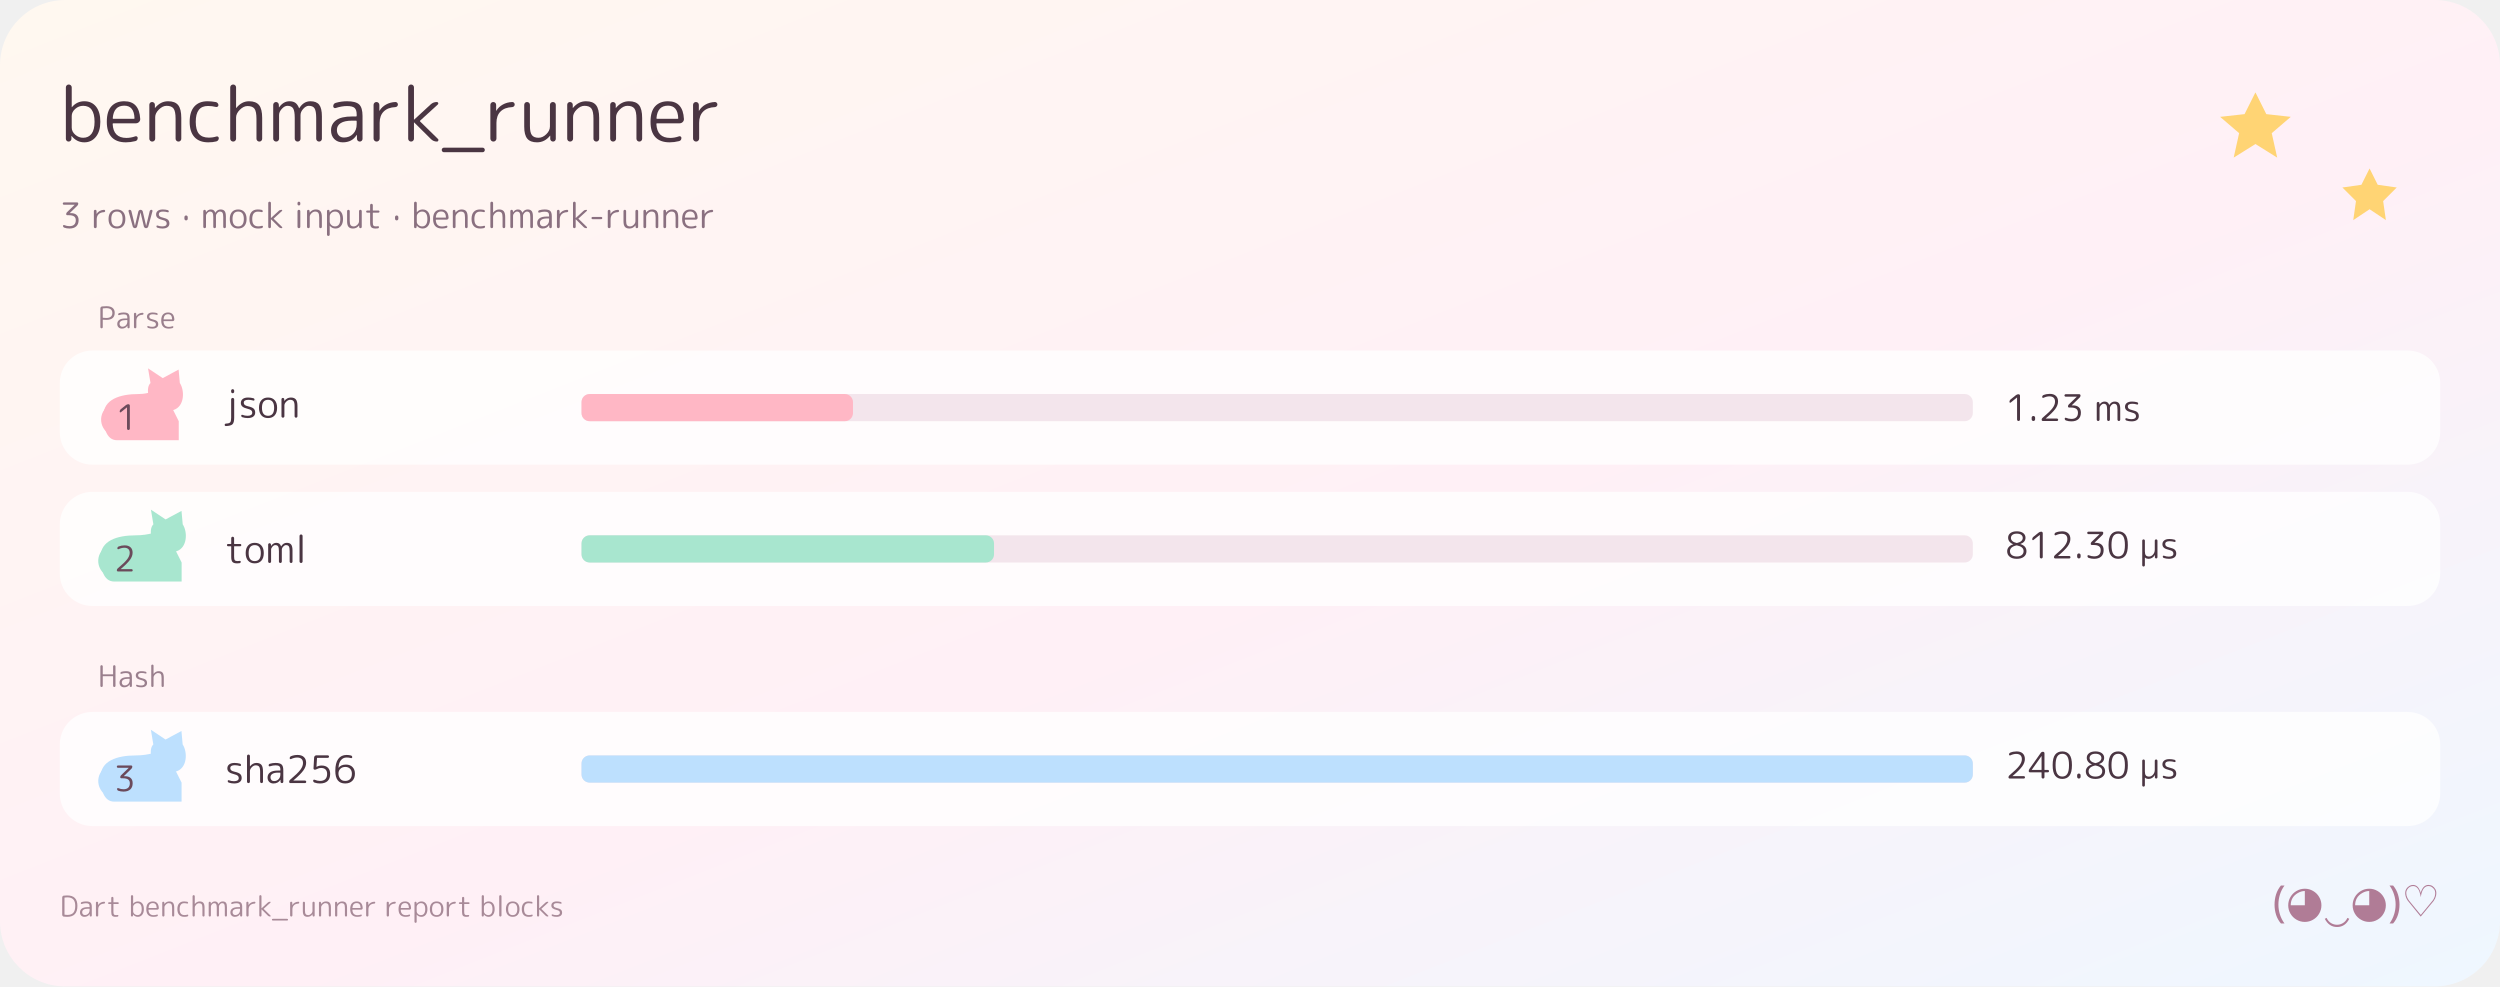
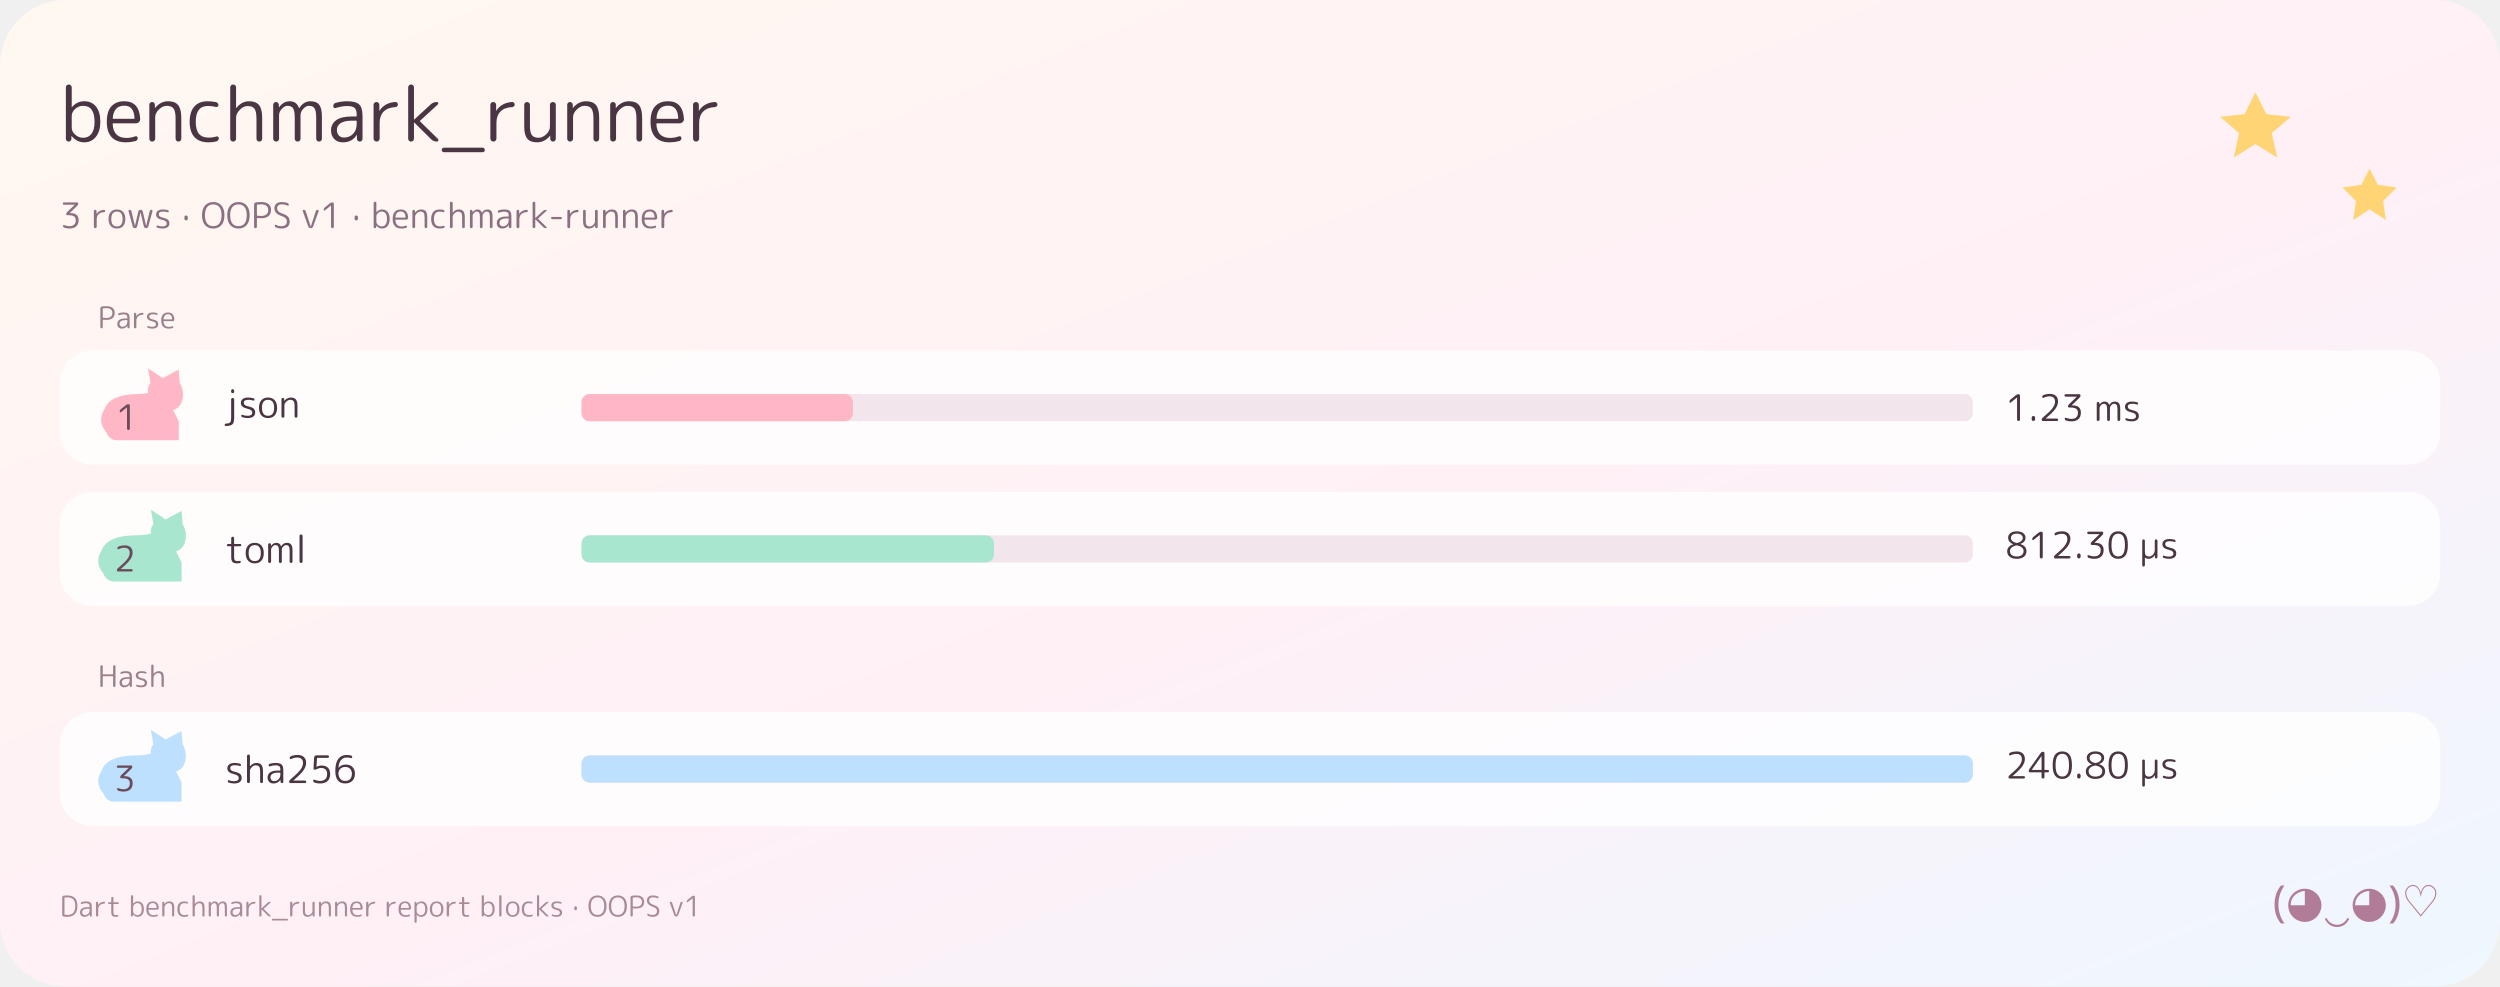
<svg xmlns="http://www.w3.org/2000/svg" width="920" height="363" viewBox="0 0 920 363" role="img" aria-label="benchmark_runner">
  <defs>
    <path id="g0" d="M157 337L157 183Q157 131 203 90.5Q249 50 307 50Q378 50 417.5 103Q457 156 457 260Q457 470 307 470Q248 470 202.5 429Q157 388 157 337ZM142 10.5Q131 0 116 0Q101 0 90.5 10.5Q80 21 80 36L80 712Q80 728 91 739Q102 750 118 750Q134 750 145.5 739Q157 728 157 712L157 453Q157 452 158 452Q159 452 160 453Q225 530 323 530Q420 530 476.5 459.5Q533 389 533 260Q533 135 474.5 62.5Q416 -10 323 -10Q223 -10 156 73Q155 74 154 74Q153 74 153 73L153 36Q153 21 142 10.5Z" />
    <path id="g1" d="M270 472Q131 472 118 307Q118 299 127 299L396 299Q404 299 404 307Q398 472 270 472ZM291 -10Q168 -10 104 57.5Q40 125 40 260Q40 399 101.5 464.5Q163 530 270 530Q467 530 479 297Q480 273 462.5 256.5Q445 240 421 240L125 240Q117 240 117 231Q126 48 298 48Q355 48 415 69Q426 73 436 66.5Q446 60 446 48Q446 14 415 6Q351 -10 291 -10Z" />
    <path id="g2" d="M140.5 11Q129 0 113 0Q97 0 86 11Q75 22 75 38L75 484Q75 499 85.5 509.5Q96 520 111 520Q126 520 137 509.5Q148 499 148 484L148 443Q148 442 149 442Q150 442 151 443Q223 530 322 530Q413 530 454 479Q495 428 495 310L495 38Q495 22 484.5 11Q474 0 458 0Q442 0 431 11Q420 22 420 38L420 300Q420 399 393 434.5Q366 470 302 470Q250 470 201 421.5Q152 373 152 322L152 38Q152 22 140.5 11Z" />
    <path id="g3" d="M285 -10Q167 -10 103.5 58.5Q40 127 40 260Q40 392 101.5 461Q163 530 275 530Q327 530 385 519Q399 516 408.5 504.5Q418 493 418 478Q418 466 407.5 459Q397 452 385 455Q334 468 280 468Q120 468 120 260Q120 152 162 102Q204 52 290 52Q346 52 392 67Q403 71 413 64Q423 57 423 45Q423 30 414 18Q405 6 390 2Q343 -10 285 -10Z" />
    <path id="g4" d="M146 11Q135 0 119 0Q103 0 91.5 11Q80 22 80 38L80 712Q80 728 91.5 739Q103 750 119 750Q135 750 146 739Q157 728 157 712L157 442Q157 441 158 441Q159 441 160 442Q232 530 327 530Q418 530 459 479.5Q500 429 500 310L500 38Q500 22 489.5 11Q479 0 463 0Q447 0 436 11Q425 22 425 38L425 297Q425 398 398.5 432.5Q372 467 307 467Q255 467 206 417.5Q157 368 157 316L157 38Q157 22 146 11Z" />
    <path id="g5" d="M141 11Q130 0 114 0Q98 0 86.5 11Q75 22 75 38L75 483Q75 498 86 509Q97 520 112 520Q127 520 138 509Q149 498 149 483L150 450Q150 449 151 449Q153 449 153 451Q210 530 289 530Q337 530 366.5 509Q396 488 415 439Q415 437 416 437Q418 437 418 439Q474 530 564 530Q644 530 679.5 484Q715 438 715 330L715 38Q715 22 704.5 11Q694 0 678 0Q662 0 651 11Q640 22 640 38L640 310Q640 403 618.5 436.5Q597 470 543 470Q506 470 470 430.5Q434 391 434 349L434 38Q434 22 423 11Q412 0 396 0Q380 0 369 11Q358 22 358 38L358 310Q358 403 336.5 436.5Q315 470 262 470Q225 470 188.5 430.5Q152 391 152 349L152 38Q152 22 141 11Z" />
    <path id="g6" d="M327 275Q228 275 177.5 243Q127 211 127 153Q127 108 152.5 80.5Q178 53 220 53Q292 53 339.5 101Q387 149 387 228L387 266Q387 275 378 275ZM204 -10Q136 -10 93 33Q50 76 50 147Q50 230 116 280Q182 330 327 330L378 330Q387 330 387 338L387 357Q387 418 359 442.5Q331 467 260 467Q191 467 111 441Q99 437 89 444Q79 451 79 464Q79 499 112 509Q186 530 260 530Q375 530 419.5 488Q464 446 464 337L464 36Q464 21 453.5 10.5Q443 0 428 0Q413 0 402 10.5Q391 21 391 36L390 88Q390 89 389 89Q387 89 387 87Q328 -10 204 -10Z" />
    <path id="g7" d="M143.5 12Q132 0 115 0Q98 0 86.5 12Q75 24 75 40L75 482Q75 498 86 509Q97 520 113 520Q129 520 140 509Q151 498 151 482L151 405Q151 404 152 404Q154 404 154 406Q184 456 238.5 486.5Q293 517 361 520Q375 521 385 511Q395 501 395 487Q395 474 385.5 464Q376 454 362 453Q263 449 209 395.5Q155 342 155 246L155 40Q155 24 143.5 12Z" />
    <path id="g8" d="M145 11Q134 0 118 0Q102 0 91 11Q80 22 80 38L80 712Q80 728 91 739Q102 750 118 750Q134 750 145 739Q156 728 156 712L156 289Q156 288 157 288L159 289L375 488Q409 520 457 520Q470 520 474.5 508Q479 496 470 488L238 276Q232 270 237 264L473 33Q481 25 476 12.5Q471 0 459 0Q412 0 379 33L159 251Q158 252 157 252Q156 252 156 251L156 38Q156 22 145 11Z" />
    <path id="g9" d="M28 -140Q15 -140 6.5 -131.5Q-2 -123 -2 -110Q-2 -97 6.5 -88.5Q15 -80 28 -80L534 -80Q547 -80 555.5 -88.5Q564 -97 564 -110Q564 -123 555.5 -131.5Q547 -140 534 -140Z" />
    <path id="g10" d="M238 -10Q151 -10 110.5 38Q70 86 70 197L70 482Q70 498 80.5 509Q91 520 107 520Q123 520 134 509Q145 498 145 482L145 207Q145 117 172 83.5Q199 50 258 50Q312 50 360 96.5Q408 143 408 198L408 482Q408 498 419.5 509Q431 520 447 520Q463 520 474 509Q485 498 485 482L485 36Q485 21 474.5 10.5Q464 0 449 0Q434 0 423 10.5Q412 21 412 36L412 77Q412 78 411 78Q410 78 409 77Q340 -10 238 -10Z" />
    <path id="g11" d="M118 663Q105 663 95 673Q85 683 85 697Q85 710 94.5 720Q104 730 118 730L490 730Q504 730 513.5 720Q523 710 523 697Q523 663 500 640L284 429L284 427Q284 426 285 426L314 426Q420 426 476.5 375Q533 324 533 227Q533 113 465.5 51.5Q398 -10 273 -10Q196 -10 128 14Q92 27 92 66Q92 79 103 86Q114 93 126 88Q199 57 273 57Q361 57 407 100Q453 143 453 227Q453 298 405.5 332.5Q358 367 254 367L212 367Q199 367 190 376Q181 385 181 398Q181 429 203 451L420 661L420 662Q420 663 419 663Z" />
    <path id="g13" d="M438 260Q438 470 278 470Q118 470 118 260Q118 50 278 50Q438 50 438 260ZM453 61Q390 -10 278 -10Q166 -10 103 61Q40 132 40 260Q40 388 103 459Q166 530 278 530Q390 530 453 459Q516 388 516 260Q516 132 453 61Z" />
    <path id="g14" d="M169 48L50 480Q46 495 55.5 507.5Q65 520 81 520Q99 520 113.5 509Q128 498 132 480L231 67Q231 66 232 66Q233 66 233 67L327 470Q333 492 350.5 506Q368 520 390.5 520Q413 520 431 506Q449 492 454 470L547 67Q547 66 549 66Q550 66 550 67L649 481Q654 498 667.5 509Q681 520 699 520Q714 520 723 507.5Q732 495 728 481L609 48Q603 27 585.5 13.5Q568 0 546.5 0Q525 0 507.5 14Q490 28 484 49L390 446Q390 447 389 447Q388 447 388 446L294 49Q289 28 271.5 14Q254 0 232.5 0Q211 0 193 13.5Q175 27 169 48Z" />
    <path id="g15" d="M240 233Q143 256 101.5 292.5Q60 329 60 387Q60 453 109.5 491.5Q159 530 251 530Q320 530 388 512Q419 504 419 471Q419 459 410 453Q401 447 389 450Q323 470 257 470Q137 470 137 393Q137 359 161 336.5Q185 314 248 300Q356 276 396.5 239Q437 202 437 133Q437 66 385.5 28Q334 -10 240 -10Q167 -10 101 12Q70 22 70 55Q70 66 80 72.5Q90 79 101 75Q166 50 234 50Q360 50 360 133Q360 169 334.5 193Q309 217 240 233Z" />
    <path id="g16" d="M175.5 234Q162 220 142 220Q122 220 108.5 234Q95 248 95 267L95 313Q95 332 108.5 346Q122 360 142 360Q162 360 175.5 346Q189 332 189 313L189 267Q189 248 175.5 234Z" />
-     <path id="g17" d="M183.5 12Q172 0 155 0Q138 0 126.5 12Q115 24 115 40L115 480Q115 496 126.5 508Q138 520 155 520Q172 520 183.5 508Q195 496 195 480L195 40Q195 24 183.5 12ZM183.5 654.5Q172 643 155 643Q138 643 126.5 654.5Q115 666 115 683L115 710Q115 726 126.5 738Q138 750 155 750Q172 750 183.5 738Q195 726 195 710L195 683Q195 666 183.5 654.5Z" />
-     <path id="g18" d="M152 331L152 189Q152 132 197 91Q242 50 302 50Q373 50 412.5 103.5Q452 157 452 260Q452 470 302 470Q241 470 196.5 428.5Q152 387 152 331ZM141 -209Q130 -220 114 -220Q98 -220 86.5 -209Q75 -198 75 -182L75 484Q75 499 85.5 509.5Q96 520 111 520Q126 520 137 509.5Q148 499 148 484L149 446Q149 445 150 445L152 447Q218 530 319 530Q416 530 472.5 459.5Q529 389 529 260Q529 135 470.5 62.5Q412 -10 319 -10Q217 -10 155 67Q154 68 153 68Q152 68 152 67L152 -182Q152 -198 141 -209Z" />
-     <path id="g19" d="M80 440Q67 440 58.5 448.5Q50 457 50 470Q50 483 58.5 491.5Q67 500 80 500L153 500Q162 500 162 509L162 652Q162 668 173 679Q184 690 200 690Q216 690 227 679Q238 668 238 652L238 509Q238 500 247 500L397 500Q410 500 418.5 491.5Q427 483 427 470Q427 457 418.5 448.5Q410 440 397 440L247 440Q238 440 238 431L238 167Q238 95 257 72.5Q276 50 330 50Q362 50 383 55Q394 57 403.5 50.5Q413 44 413 33Q413 19 404.5 8Q396 -3 383 -5Q357 -10 317 -10Q229 -10 195.5 26.5Q162 63 162 160L162 431Q162 440 153 440Z" />
-     <path id="g20" d="M111 255Q98 255 89 264.5Q80 274 80 287Q80 300 89 309Q98 318 111 318L355 318Q368 318 377 309Q386 300 386 287Q386 274 377 264.5Q368 255 355 255Z" />
-     <path id="g21" d="M165 657L165 363Q165 355 174 353Q222 346 282 346Q381 346 433.5 389Q486 432 486 512Q486 592 434.5 633.5Q383 675 282 675Q228 675 174 667Q165 665 165 657ZM153.5 12Q142 0 125 0Q108 0 96.5 12Q85 24 85 40L85 668Q85 692 101 710.5Q117 729 141 732Q218 740 288 740Q424 740 494.5 682.5Q565 625 565 518Q565 402 494 342Q423 282 288 282Q234 282 174 287Q165 287 165 280L165 40Q165 24 153.5 12Z" />
-     <path id="g22" d="M153.5 12Q142 0 125 0Q108 0 96.5 12Q85 24 85 40L85 690Q85 706 96.5 718Q108 730 125 730Q142 730 153.5 718Q165 706 165 690L165 433Q165 425 173 425L503 425Q511 425 511 433L511 690Q511 706 522.5 718Q534 730 551 730Q568 730 579.5 718Q591 706 591 690L591 40Q591 24 579.5 12Q568 0 551 0Q534 0 522.5 12Q511 24 511 40L511 352Q511 361 503 361L173 361Q165 361 165 352L165 40Q165 24 153.5 12Z" />
-     <path id="g23" d="M22 -220Q8 -220 -1 -211Q-10 -202 -10 -188Q-10 -175 -1 -165.5Q8 -156 22 -155Q109 -152 134.5 -123Q160 -94 160 -3L160 480Q160 496 172 508Q184 520 200 520Q216 520 228 508Q240 496 240 480L240 -3Q240 -127 196.5 -171.5Q153 -216 22 -220ZM160 710Q160 726 172 738Q184 750 200 750Q216 750 228 738Q240 726 240 710L240 683Q240 666 228 654.5Q216 643 200 643Q184 643 172 654.5Q160 666 160 683Z" />
-     <path id="g24" d="M144 503Q134 495 122 500.5Q110 506 110 519Q110 563 144 591L286 705Q317 730 357 730Q374 730 385.5 718Q397 706 397 690L397 40Q397 24 385.5 12Q374 0 357 0Q340 0 328.5 12Q317 24 317 40L317 640Q317 641 316 641L314 640Z" />
+     <path id="g17" d="M531.5 595Q471 673 357 673Q243 673 182.5 595Q122 517 122 365Q122 213 182.5 135Q243 57 357 57Q471 57 531.5 135Q592 213 592 365Q592 517 531.5 595ZM589.5 88.5Q505 -10 357 -10Q209 -10 124.5 88.5Q40 187 40 365Q40 543 124.5 641.5Q209 740 357 740Q505 740 589.5 641.5Q674 543 674 365Q674 187 589.5 88.5Z" />
+     <path id="g18" d="M165 657L165 363Q165 355 174 353Q222 346 282 346Q381 346 433.5 389Q486 432 486 512Q486 592 434.5 633.5Q383 675 282 675Q228 675 174 667Q165 665 165 657ZM153.5 12Q142 0 125 0Q108 0 96.5 12Q85 24 85 40L85 668Q85 692 101 710.5Q117 729 141 732Q218 740 288 740Q424 740 494.5 682.5Q565 625 565 518Q565 402 494 342Q423 282 288 282Q234 282 174 287Q165 287 165 280L165 40Q165 24 153.5 12Z" />
+     <path id="g19" d="M267 343Q60 413 60 562Q60 646 114 693Q168 740 265 740Q355 740 432 713Q448 707 458 692.5Q468 678 468 660Q468 647 457 640.5Q446 634 434 639Q353 675 271 675Q211 675 174.5 647Q138 619 138 562Q138 464 269 420Q393 379 443 326Q493 273 493 190Q493 92 434 41Q375 -10 261 -10Q175 -10 106 21Q71 37 71 77Q71 90 82 96Q93 102 104 96Q172 57 255 57Q413 57 413 190Q413 244 379 280Q345 316 267 343Z" />
+     <path id="g20" d="M196 49L41 481Q36 495 44.5 507.5Q53 520 68 520Q87 520 102 509Q117 498 123 480L265 46Q265 45 266 45Q268 45 268 46L410 482Q415 499 430 509.5Q445 520 463 520Q478 520 486.5 508Q495 496 490 482L334 49Q326 27 307 13.5Q288 0 265 0Q242 0 222.5 13.5Q203 27 196 49Z" />
+     <path id="g21" d="M144 503Q134 495 122 500.5Q110 506 110 519Q110 563 144 591L286 705Q317 730 357 730Q374 730 385.5 718Q397 706 397 690L397 40Q397 24 385.5 12Q374 0 357 0Q340 0 328.5 12Q317 24 317 40L317 640Q317 641 316 641L314 640Z" />
+     <path id="g22" d="M111 255Q98 255 89 264.5Q80 274 80 287Q80 300 89 309Q98 318 111 318L355 318Q368 318 377 309Q386 300 386 287Q386 274 377 264.5Q368 255 355 255Z" />
+     <path id="g23" d="M153.5 12Q142 0 125 0Q108 0 96.5 12Q85 24 85 40L85 690Q85 706 96.5 718Q108 730 125 730Q142 730 153.5 718Q165 706 165 690L165 433Q165 425 173 425L503 425Q511 425 511 433L511 690Q511 706 522.5 718Q534 730 551 730Q568 730 579.5 718Q591 706 591 690L591 40Q591 24 579.5 12Q568 0 551 0Q534 0 522.5 12Q511 24 511 40L511 352Q511 361 503 361L173 361Q165 361 165 352L165 40Q165 24 153.5 12Z" />
+     <path id="g24" d="M22 -220Q8 -220 -1 -211Q-10 -202 -10 -188Q-10 -175 -1 -165.5Q8 -156 22 -155Q109 -152 134.5 -123Q160 -94 160 -3L160 480Q160 496 172 508Q184 520 200 520Q216 520 228 508Q240 496 240 480L240 -3Q240 -127 196.5 -171.5Q153 -216 22 -220ZM160 710Q160 726 172 738Q184 750 200 750Q216 750 228 738Q240 726 240 710L240 683Q240 666 228 654.5Q216 643 200 643Q184 643 172 654.5Q160 666 160 683Z" />
    <path id="g25" d="M175.5 14Q162 0 142 0Q122 0 108.5 14Q95 28 95 47L95 90Q95 110 108.5 123.5Q122 137 142 137Q162 137 175.5 123.5Q189 110 189 90L189 47Q189 28 175.5 14Z" />
    <path id="g26" d="M471 685.5Q530 631 530 533Q530 435 459 334.5Q388 234 194 69Q193 69 193 68Q193 67 194 67L500 67Q513 67 523 57Q533 47 533 33Q533 20 523.5 10Q514 0 500 0L117 0Q103 0 93 10Q83 20 83 33Q83 67 109 88Q306 253 377 347.5Q448 442 448 527Q448 598 409 635Q370 672 295 672Q219 672 133 632Q121 627 109.5 633.5Q98 640 98 653Q98 693 134 708Q215 740 305 740Q412 740 471 685.5Z" />
-     <path id="g27" d="M183.5 12Q172 0 155 0Q138 0 126.5 12Q115 24 115 40L115 710Q115 726 126.5 738Q138 750 155 750Q172 750 183.5 738Q195 726 195 710L195 40Q195 24 183.5 12Z" />
-     <path id="g28" d="M298 355Q212 336 167.5 296Q123 256 123 200Q123 132 173 93Q223 54 310 54Q397 54 446 93.5Q495 133 495 200Q495 319 316 355Q307 356 298 355ZM150 558Q150 510 189.5 474Q229 438 302 422Q310 421 318 422Q391 438 431.5 474.5Q472 511 472 558Q472 613 429.5 644.5Q387 676 310 676Q234 676 192 644.5Q150 613 150 558ZM503 46Q433 -10 310 -10Q187 -10 117 46Q47 102 47 197Q47 261 89.5 310.5Q132 360 212 385Q213 385 213 387Q213 388 212 388Q146 413 109.5 459.5Q73 506 73 565Q73 644 136.5 692Q200 740 310 740Q420 740 483.5 692Q547 644 547 565Q547 445 408 395Q407 395 407 393Q407 392 408 392Q573 341 573 197Q573 102 503 46Z" />
-     <path id="g29" d="M447.5 601.5Q402 675 310 675Q218 675 172.5 601.5Q127 528 127 365Q127 202 172.5 128.5Q218 55 310 55Q402 55 447.5 128.5Q493 202 493 365Q493 528 447.5 601.5ZM504 77Q435 -10 310 -10Q185 -10 116 77Q47 164 47 365Q47 566 116 653Q185 740 310 740Q435 740 504 653Q573 566 573 365Q573 164 504 77Z" />
-     <path id="g30" d="M136.5 -209.5Q126 -220 111 -220Q96 -220 85.5 -209.5Q75 -199 75 -184L75 484Q75 499 85.5 509.5Q96 520 111 520Q126 520 136.5 509.5Q147 499 147 484L147 197Q147 117 173.5 85Q200 53 263 53Q323 53 370 107.5Q417 162 417 237L417 483Q417 498 427.5 509Q438 520 453 520Q468 520 479 509Q490 498 490 483L490 35Q490 21 479.5 10.5Q469 0 455 0Q441 0 430.5 10.5Q420 21 420 35L419 92Q419 93 418 93Q416 93 416 91Q389 44 345 17Q301 -10 251 -10Q185 -10 152 24Q150 26 148.5 25Q147 24 147 22L147 -184Q147 -199 136.5 -209.5Z" />
-     <path id="g31" d="M130 14Q95 27 95 66Q95 79 106 86.5Q117 94 129 89Q209 57 273 57Q366 57 414 103.5Q462 150 462 240Q462 317 421 357.5Q380 398 303 398Q248 398 201 372Q165 352 137 352Q123 352 113 362.5Q103 373 104 387L120 673Q122 697 139 713.5Q156 730 180 730L478 730Q492 730 502 720Q512 710 512 697Q512 684 502 673.5Q492 663 478 663L205 663Q196 663 196 655L182 428Q182 427 183 427L185 427Q243 462 317 462Q424 462 483 404Q542 346 542 240Q542 118 473.5 54Q405 -10 273 -10Q198 -10 130 14Z" />
-     <path id="g32" d="M320 425Q241 425 190.5 376.5Q140 328 140 253Q140 178 184 117.5Q228 57 317 57Q400 57 446.5 106Q493 155 493 247Q493 328 445.5 376.5Q398 425 320 425ZM317 -10Q57 -10 57 320Q57 531 134.5 635.5Q212 740 355 740Q411 740 469 726Q484 722 493 709.5Q502 697 502 681Q502 668 491.5 660.5Q481 653 469 657Q417 673 355 673Q263 673 205.5 603.5Q148 534 141 403Q141 402 142 402Q144 402 144 403Q205 487 337 487Q445 487 509 421.5Q573 356 573 247Q573 127 503.5 58.5Q434 -10 317 -10Z" />
-     <path id="g33" d="M97 238L97 236Q97 235 98 235L356 235Q365 235 365 244L365 612Q365 613 364 613Q362 613 362 612ZM48 170Q34 170 24.5 180Q15 190 15 203Q15 235 34 262L342 698Q364 730 404 730Q421 730 432.5 718.5Q444 707 444 691L444 244Q444 235 452 235L536 235Q550 235 559 225.5Q568 216 568 203Q568 189 558.5 179.5Q549 170 536 170L452 170Q444 170 444 161L444 39Q444 23 432.5 11.5Q421 0 404 0Q388 0 376.5 11Q365 22 365 39L365 161Q365 170 356 170Z" />
-     <path id="g34" d="M165 656L165 74Q165 66 174 64Q213 57 262 57Q407 57 474.5 132Q542 207 542 375Q542 528 473.5 600.5Q405 673 262 673Q213 673 174 666Q165 664 165 656ZM141 -3Q117 0 101 18.5Q85 37 85 62L85 668Q85 693 100.5 711.5Q116 730 141 733Q196 740 262 740Q618 740 618 375Q618 -10 262 -10Q196 -10 141 -3Z" />
+     <path id="g27" d="M80 440Q67 440 58.5 448.5Q50 457 50 470Q50 483 58.5 491.5Q67 500 80 500L153 500Q162 500 162 509L162 652Q162 668 173 679Q184 690 200 690Q216 690 227 679Q238 668 238 652L238 509Q238 500 247 500L397 500Q410 500 418.5 491.5Q427 483 427 470Q427 457 418.5 448.5Q410 440 397 440L247 440Q238 440 238 431L238 167Q238 95 257 72.5Q276 50 330 50Q362 50 383 55Q394 57 403.5 50.5Q413 44 413 33Q413 19 404.5 8Q396 -3 383 -5Q357 -10 317 -10Q229 -10 195.5 26.5Q162 63 162 160L162 431Q162 440 153 440Z" />
+     <path id="g28" d="M183.5 12Q172 0 155 0Q138 0 126.5 12Q115 24 115 40L115 710Q115 726 126.5 738Q138 750 155 750Q172 750 183.5 738Q195 726 195 710L195 40Q195 24 183.5 12Z" />
+     <path id="g29" d="M298 355Q212 336 167.5 296Q123 256 123 200Q123 132 173 93Q223 54 310 54Q397 54 446 93.5Q495 133 495 200Q495 319 316 355Q307 356 298 355ZM150 558Q150 510 189.5 474Q229 438 302 422Q310 421 318 422Q391 438 431.5 474.5Q472 511 472 558Q472 613 429.5 644.5Q387 676 310 676Q234 676 192 644.5Q150 613 150 558ZM503 46Q433 -10 310 -10Q187 -10 117 46Q47 102 47 197Q47 261 89.5 310.5Q132 360 212 385Q213 385 213 387Q213 388 212 388Q146 413 109.5 459.5Q73 506 73 565Q73 644 136.5 692Q200 740 310 740Q420 740 483.5 692Q547 644 547 565Q547 445 408 395Q407 395 407 393Q407 392 408 392Q573 341 573 197Q573 102 503 46Z" />
+     <path id="g30" d="M447.5 601.5Q402 675 310 675Q218 675 172.5 601.5Q127 528 127 365Q127 202 172.5 128.5Q218 55 310 55Q402 55 447.5 128.5Q493 202 493 365Q493 528 447.5 601.5ZM504 77Q435 -10 310 -10Q185 -10 116 77Q47 164 47 365Q47 566 116 653Q185 740 310 740Q435 740 504 653Q573 566 573 365Q573 164 504 77Z" />
+     <path id="g31" d="M136.5 -209.5Q126 -220 111 -220Q96 -220 85.5 -209.5Q75 -199 75 -184L75 484Q75 499 85.5 509.5Q96 520 111 520Q126 520 136.5 509.5Q147 499 147 484L147 197Q147 117 173.5 85Q200 53 263 53Q323 53 370 107.5Q417 162 417 237L417 483Q417 498 427.5 509Q438 520 453 520Q468 520 479 509Q490 498 490 483L490 35Q490 21 479.5 10.5Q469 0 455 0Q441 0 430.5 10.5Q420 21 420 35L419 92Q419 93 418 93Q416 93 416 91Q389 44 345 17Q301 -10 251 -10Q185 -10 152 24Q150 26 148.5 25Q147 24 147 22L147 -184Q147 -199 136.5 -209.5Z" />
+     <path id="g32" d="M130 14Q95 27 95 66Q95 79 106 86.5Q117 94 129 89Q209 57 273 57Q366 57 414 103.5Q462 150 462 240Q462 317 421 357.5Q380 398 303 398Q248 398 201 372Q165 352 137 352Q123 352 113 362.5Q103 373 104 387L120 673Q122 697 139 713.5Q156 730 180 730L478 730Q492 730 502 720Q512 710 512 697Q512 684 502 673.5Q492 663 478 663L205 663Q196 663 196 655L182 428Q182 427 183 427L185 427Q243 462 317 462Q424 462 483 404Q542 346 542 240Q542 118 473.5 54Q405 -10 273 -10Q198 -10 130 14Z" />
+     <path id="g33" d="M320 425Q241 425 190.5 376.5Q140 328 140 253Q140 178 184 117.5Q228 57 317 57Q400 57 446.5 106Q493 155 493 247Q493 328 445.5 376.5Q398 425 320 425ZM317 -10Q57 -10 57 320Q57 531 134.5 635.5Q212 740 355 740Q411 740 469 726Q484 722 493 709.5Q502 697 502 681Q502 668 491.5 660.5Q481 653 469 657Q417 673 355 673Q263 673 205.5 603.5Q148 534 141 403Q141 402 142 402Q144 402 144 403Q205 487 337 487Q445 487 509 421.5Q573 356 573 247Q573 127 503.5 58.5Q434 -10 317 -10Z" />
+     <path id="g34" d="M97 238L97 236Q97 235 98 235L356 235Q365 235 365 244L365 612Q365 613 364 613Q362 613 362 612ZM48 170Q34 170 24.5 180Q15 190 15 203Q15 235 34 262L342 698Q364 730 404 730Q421 730 432.5 718.5Q444 707 444 691L444 244Q444 235 452 235L536 235Q550 235 559 225.5Q568 216 568 203Q568 189 558.5 179.5Q549 170 536 170L452 170Q444 170 444 161L444 39Q444 23 432.5 11.5Q421 0 404 0Q388 0 376.5 11Q365 22 365 39L365 161Q365 170 356 170Z" />
+     <path id="g35" d="M165 656L165 74Q165 66 174 64Q213 57 262 57Q407 57 474.5 132Q542 207 542 375Q542 528 473.5 600.5Q405 673 262 673Q213 673 174 666Q165 664 165 656ZM141 -3Q117 0 101 18.5Q85 37 85 62L85 668Q85 693 100.5 711.5Q116 730 141 733Q196 740 262 740Q618 740 618 375Q618 -10 262 -10Q196 -10 141 -3Z" />
+     <path id="g36" d="M152 331L152 189Q152 132 197 91Q242 50 302 50Q373 50 412.5 103.5Q452 157 452 260Q452 470 302 470Q241 470 196.5 428.5Q152 387 152 331ZM141 -209Q130 -220 114 -220Q98 -220 86.5 -209Q75 -198 75 -182L75 484Q75 499 85.5 509.5Q96 520 111 520Q126 520 137 509.5Q148 499 148 484L149 446Q149 445 150 445L152 447Q218 530 319 530Q416 530 472.5 459.5Q529 389 529 260Q529 135 470.5 62.5Q412 -10 319 -10Q217 -10 155 67Q154 68 153 68Q152 68 152 67L152 -182Q152 -198 141 -209Z" />
    <linearGradient id="bg" x1="0" y1="0" x2="1" y2="1">
      <stop offset="0" stop-color="#FFF8F0" />
      <stop offset="0.55" stop-color="#FFF0F6" />
      <stop offset="1" stop-color="#EEF7FF" />
    </linearGradient>
    <filter id="shadow" x="-20%" y="-20%" width="140%" height="140%">
      <feDropShadow dx="0" dy="2" stdDeviation="3" flood-color="#C084A0" flood-opacity="0.18" />
    </filter>
  </defs>
  <rect width="920" height="363" rx="24" fill="url(#bg)" />
  <g filter="url(#shadow)">
    <rect width="920" height="363" rx="24" fill="transparent" />
  </g>
  <path d="M 830 34 l 4 8 9 1 -7 6 2 9 -8 -5 -8 5 2 -9 -7 -6 9 -1 z" fill="#FFD166" fill-opacity="0.9" />
  <path d="M 872 62 l 3 6 7 1 -5 5 1 7 -6 -4 -6 4 1 -7 -5 -5 7 -1 z" fill="#FFD166" fill-opacity="0.9" />
  <g transform="translate(22.00 52.10) scale(0.028 -0.028)" fill="#4A3542">
    <use href="#g0" x="0.0" />
    <use href="#g1" x="578.0" />
    <use href="#g2" x="1102.0" />
    <use href="#g3" x="1667.0" />
    <use href="#g4" x="2160.0" />
    <use href="#g5" x="2730.0" />
    <use href="#g6" x="3515.0" />
    <use href="#g7" x="4049.0" />
    <use href="#g8" x="4499.0" />
    <use href="#g9" x="5022.0" />
    <use href="#g7" x="5584.0" />
    <use href="#g10" x="6034.0" />
    <use href="#g2" x="6594.0" />
    <use href="#g2" x="7159.0" />
    <use href="#g1" x="7724.0" />
    <use href="#g7" x="8248.0" />
  </g>
  <g transform="translate(22.00 83.97) scale(0.013 -0.013)" fill="#8A7080">
    <use href="#g11" x="0.0" />
    <use href="#g12" x="620.0" />
    <use href="#g7" x="890.0" />
    <use href="#g13" x="1340.0" />
    <use href="#g14" x="1896.0" />
    <use href="#g15" x="2666.0" />
    <use href="#g12" x="3163.0" />
    <use href="#g16" x="3433.0" />
    <use href="#g12" x="3717.0" />
-     <use href="#g5" x="3987.0" />
-     <use href="#g13" x="4772.0" />
-     <use href="#g3" x="5328.0" />
-     <use href="#g8" x="5821.0" />
-     <use href="#g12" x="6344.0" />
-     <use href="#g17" x="6614.0" />
-     <use href="#g2" x="6924.0" />
-     <use href="#g18" x="7489.0" />
-     <use href="#g10" x="8063.0" />
-     <use href="#g19" x="8623.0" />
-     <use href="#g12" x="9125.0" />
-     <use href="#g16" x="9395.0" />
-     <use href="#g12" x="9679.0" />
-     <use href="#g0" x="9949.0" />
-     <use href="#g1" x="10527.0" />
-     <use href="#g2" x="11051.0" />
-     <use href="#g3" x="11616.0" />
-     <use href="#g4" x="12109.0" />
-     <use href="#g5" x="12679.0" />
-     <use href="#g6" x="13464.0" />
-     <use href="#g7" x="13998.0" />
-     <use href="#g8" x="14448.0" />
-     <use href="#g20" x="14971.0" />
-     <use href="#g7" x="15437.0" />
-     <use href="#g10" x="15887.0" />
-     <use href="#g2" x="16447.0" />
-     <use href="#g2" x="17012.0" />
-     <use href="#g1" x="17577.0" />
-     <use href="#g7" x="18101.0" />
+     <use href="#g17" x="3987.0" />
+     <use href="#g17" x="4701.0" />
+     <use href="#g18" x="5415.0" />
+     <use href="#g19" x="6015.0" />
+     <use href="#g12" x="6568.0" />
+     <use href="#g20" x="6838.0" />
+     <use href="#g21" x="7361.0" />
+     <use href="#g12" x="7981.0" />
+     <use href="#g16" x="8251.0" />
+     <use href="#g12" x="8535.0" />
+     <use href="#g0" x="8805.0" />
+     <use href="#g1" x="9383.0" />
+     <use href="#g2" x="9907.0" />
+     <use href="#g3" x="10472.0" />
+     <use href="#g4" x="10965.0" />
+     <use href="#g5" x="11535.0" />
+     <use href="#g6" x="12320.0" />
+     <use href="#g7" x="12854.0" />
+     <use href="#g8" x="13304.0" />
+     <use href="#g22" x="13827.0" />
+     <use href="#g7" x="14293.0" />
+     <use href="#g10" x="14743.0" />
+     <use href="#g2" x="15303.0" />
+     <use href="#g2" x="15868.0" />
+     <use href="#g1" x="16433.0" />
+     <use href="#g7" x="16957.0" />
  </g>
  <g transform="translate(36.00 120.82) scale(0.011 -0.011)" fill="#9A7F8D">
-     <use href="#g21" x="0.0" />
+     <use href="#g18" x="0.0" />
    <use href="#g6" x="600.0" />
    <use href="#g7" x="1134.0" />
    <use href="#g15" x="1584.0" />
    <use href="#g1" x="2081.0" />
  </g>
  <g transform="translate(36.00 252.82) scale(0.011 -0.011)" fill="#9A7F8D">
-     <use href="#g22" x="0.0" />
+     <use href="#g23" x="0.0" />
    <use href="#g6" x="676.0" />
    <use href="#g15" x="1210.0" />
    <use href="#g4" x="1707.0" />
  </g>
  <g>
    <rect x="22.0" y="129.0" width="876.0" height="42.0" rx="12" fill="#FFFFFF" fill-opacity="0.78" />
    <g transform="translate(37.05 135.00) scale(1)">
      <path d="M 6 24 C 2 24 0 19 3 16" fill="none" stroke="#FFB7C5" stroke-width="2.8" stroke-linecap="round" />
      <path d="M 6 27 C 2 27 1 22 1 18 C 1 12 7 10 14 10 L 14.00 10 C 17.93 10 19.73 8.6 22.73 8 L 28.73 20 L 28.73 27 Z" fill="#FFB7C5" />
      <g transform="translate(23.73 10) scale(0.9) translate(-35 -10)">
        <path d="M 29 5.5 L 28 -0.5 L 34 3.5 L 40.5 0 L 41 5.5 C 43 8.5 43 15 38.5 16.5 C 34 18 30 17 28.5 12 C 27.5 8.5 28 6.5 29 5.5 Z" fill="#FFB7C5" />
      </g>
    </g>
    <g transform="translate(42.62 158.24) scale(0.013 -0.013)" fill="#6B4A5B">
+       <use href="#g21" x="0.0" />
+     </g>
+     <g transform="translate(82.82 153.71) scale(0.014 -0.014)" fill="#4A3542">
      <use href="#g24" x="0.0" />
-     </g>
-     <g transform="translate(82.82 153.71) scale(0.014 -0.014)" fill="#4A3542">
-       <use href="#g23" x="0.0" />
      <use href="#g15" x="355.0" />
      <use href="#g13" x="852.0" />
      <use href="#g2" x="1408.0" />
    </g>
    <rect x="214.0" y="145.0" width="512.0" height="10.0" rx="3" fill="#F3E5EC" />
    <rect x="214.0" y="145.0" width="99.9" height="10.0" rx="3" fill="#FFB7C5" />
    <g transform="translate(738.00 154.93) scale(0.0135 -0.0135)" fill="#4A3542">
-       <use href="#g24" x="0.0" />
+       <use href="#g21" x="0.0" />
      <use href="#g25" x="620.0" />
      <use href="#g26" x="904.0" />
      <use href="#g11" x="1524.0" />
      <use href="#g12" x="2144.0" />
      <use href="#g5" x="2414.0" />
      <use href="#g15" x="3199.0" />
    </g>
  </g>
  <g>
    <rect x="22.0" y="181.0" width="876.0" height="42.0" rx="12" fill="#FFFFFF" fill-opacity="0.78" />
    <g transform="translate(35.99 187.00) scale(1)">
      <path d="M 6 24 C 2 24 0 19 3 16" fill="none" stroke="#A8E6CF" stroke-width="2.8" stroke-linecap="round" />
      <path d="M 6 27 C 2 27 1 22 1 18 C 1 12 7 10 14 10 L 14.00 10 C 18.88 10 21.85 8.6 24.85 8 L 30.85 20 L 30.85 27 Z" fill="#A8E6CF" />
      <g transform="translate(25.85 10) scale(0.9) translate(-35 -10)">
        <path d="M 29 5.5 L 28 -0.5 L 34 3.5 L 40.5 0 L 41 5.5 C 43 8.5 43 15 38.5 16.5 C 34 18 30 17 28.5 12 C 27.5 8.5 28 6.5 29 5.5 Z" fill="#A8E6CF" />
      </g>
    </g>
    <g transform="translate(41.91 210.31) scale(0.013 -0.013)" fill="#6B4A5B">
      <use href="#g26" x="0.0" />
    </g>
    <g transform="translate(82.82 207.18) scale(0.014 -0.014)" fill="#4A3542">
-       <use href="#g19" x="0.0" />
+       <use href="#g27" x="0.0" />
      <use href="#g13" x="502.0" />
      <use href="#g5" x="1058.0" />
-       <use href="#g27" x="1843.0" />
+       <use href="#g28" x="1843.0" />
    </g>
    <rect x="214.0" y="197.0" width="512.0" height="10.0" rx="3" fill="#F3E5EC" />
    <rect x="214.0" y="197.0" width="151.8" height="10.0" rx="3" fill="#A8E6CF" />
    <g transform="translate(738.00 205.51) scale(0.0135 -0.0135)" fill="#4A3542">
-       <use href="#g28" x="0.0" />
-       <use href="#g24" x="620.0" />
+       <use href="#g29" x="0.0" />
+       <use href="#g21" x="620.0" />
      <use href="#g26" x="1240.0" />
      <use href="#g25" x="1860.0" />
      <use href="#g11" x="2144.0" />
-       <use href="#g29" x="2764.0" />
+       <use href="#g30" x="2764.0" />
      <use href="#g12" x="3384.0" />
-       <use href="#g30" x="3654.0" />
+       <use href="#g31" x="3654.0" />
      <use href="#g15" x="4219.0" />
    </g>
  </g>
  <g>
    <rect x="22.0" y="262.0" width="876.0" height="42.0" rx="12" fill="#FFFFFF" fill-opacity="0.78" />
    <g transform="translate(36.00 268.00) scale(1)">
      <path d="M 6 24 C 2 24 0 19 3 16" fill="none" stroke="#BDE0FE" stroke-width="2.8" stroke-linecap="round" />
      <path d="M 6 27 C 2 27 1 22 1 18 C 1 12 7 10 14 10 L 14.00 10 C 18.87 10 21.82 8.6 24.82 8 L 30.82 20 L 30.82 27 Z" fill="#BDE0FE" />
      <g transform="translate(25.82 10) scale(0.9) translate(-35 -10)">
        <path d="M 29 5.5 L 28 -0.5 L 34 3.5 L 40.5 0 L 41 5.5 C 43 8.5 43 15 38.5 16.5 C 34 18 30 17 28.5 12 C 27.5 8.5 28 6.5 29 5.5 Z" fill="#BDE0FE" />
      </g>
    </g>
    <g transform="translate(41.89 291.18) scale(0.013 -0.013)" fill="#6B4A5B">
      <use href="#g11" x="0.0" />
    </g>
    <g transform="translate(82.82 288.18) scale(0.014 -0.014)" fill="#4A3542">
      <use href="#g15" x="0.0" />
      <use href="#g4" x="497.0" />
      <use href="#g6" x="1067.0" />
      <use href="#g26" x="1601.0" />
-       <use href="#g31" x="2221.0" />
-       <use href="#g32" x="2841.0" />
+       <use href="#g32" x="2221.0" />
+       <use href="#g33" x="2841.0" />
    </g>
    <rect x="214.0" y="278.0" width="512.0" height="10.0" rx="3" fill="#F3E5EC" />
    <rect x="214.0" y="278.0" width="512.0" height="10.0" rx="3" fill="#BDE0FE" />
    <g transform="translate(738.00 286.51) scale(0.0135 -0.0135)" fill="#4A3542">
      <use href="#g26" x="0.0" />
-       <use href="#g33" x="620.0" />
-       <use href="#g29" x="1240.0" />
+       <use href="#g34" x="620.0" />
+       <use href="#g30" x="1240.0" />
      <use href="#g25" x="1860.0" />
-       <use href="#g28" x="2144.0" />
-       <use href="#g29" x="2764.0" />
+       <use href="#g29" x="2144.0" />
+       <use href="#g30" x="2764.0" />
      <use href="#g12" x="3384.0" />
-       <use href="#g30" x="3654.0" />
+       <use href="#g31" x="3654.0" />
      <use href="#g15" x="4219.0" />
    </g>
  </g>
  <g transform="translate(22.00 337.29) scale(0.0105 -0.0105)" fill="#A88A98">
-     <use href="#g34" x="0.0" />
+     <use href="#g35" x="0.0" />
    <use href="#g6" x="658.0" />
    <use href="#g7" x="1192.0" />
-     <use href="#g19" x="1642.0" />
+     <use href="#g27" x="1642.0" />
    <use href="#g12" x="2144.0" />
    <use href="#g0" x="2414.0" />
    <use href="#g1" x="2992.0" />
    <use href="#g2" x="3516.0" />
    <use href="#g3" x="4081.0" />
    <use href="#g4" x="4574.0" />
    <use href="#g5" x="5144.0" />
    <use href="#g6" x="5929.0" />
    <use href="#g7" x="6463.0" />
    <use href="#g8" x="6913.0" />
    <use href="#g9" x="7436.0" />
    <use href="#g7" x="7998.0" />
    <use href="#g10" x="8448.0" />
    <use href="#g2" x="9008.0" />
    <use href="#g2" x="9573.0" />
    <use href="#g1" x="10138.0" />
    <use href="#g7" x="10662.0" />
    <use href="#g12" x="11112.0" />
    <use href="#g7" x="11382.0" />
    <use href="#g1" x="11832.0" />
-     <use href="#g18" x="12356.0" />
+     <use href="#g36" x="12356.0" />
    <use href="#g13" x="12930.0" />
    <use href="#g7" x="13486.0" />
-     <use href="#g19" x="13936.0" />
+     <use href="#g27" x="13936.0" />
    <use href="#g12" x="14438.0" />
    <use href="#g0" x="14708.0" />
-     <use href="#g27" x="15286.0" />
+     <use href="#g28" x="15286.0" />
    <use href="#g13" x="15596.0" />
    <use href="#g3" x="16152.0" />
    <use href="#g8" x="16645.0" />
    <use href="#g15" x="17168.0" />
+     <use href="#g12" x="17665.0" />
+     <use href="#g16" x="17935.0" />
+     <use href="#g12" x="18219.0" />
+     <use href="#g17" x="18489.0" />
+     <use href="#g17" x="19203.0" />
+     <use href="#g18" x="19917.0" />
+     <use href="#g19" x="20517.0" />
+     <use href="#g12" x="21070.0" />
+     <use href="#g20" x="21340.0" />
+     <use href="#g21" x="21863.0" />
  </g>
  <text x="898.0" y="337.3" text-anchor="end" font-family="'Segoe UI Emoji','Apple Color Emoji','Noto Color Emoji',sans-serif" font-size="16" fill="#B07C96">(◕‿◕)♡</text>
</svg>
